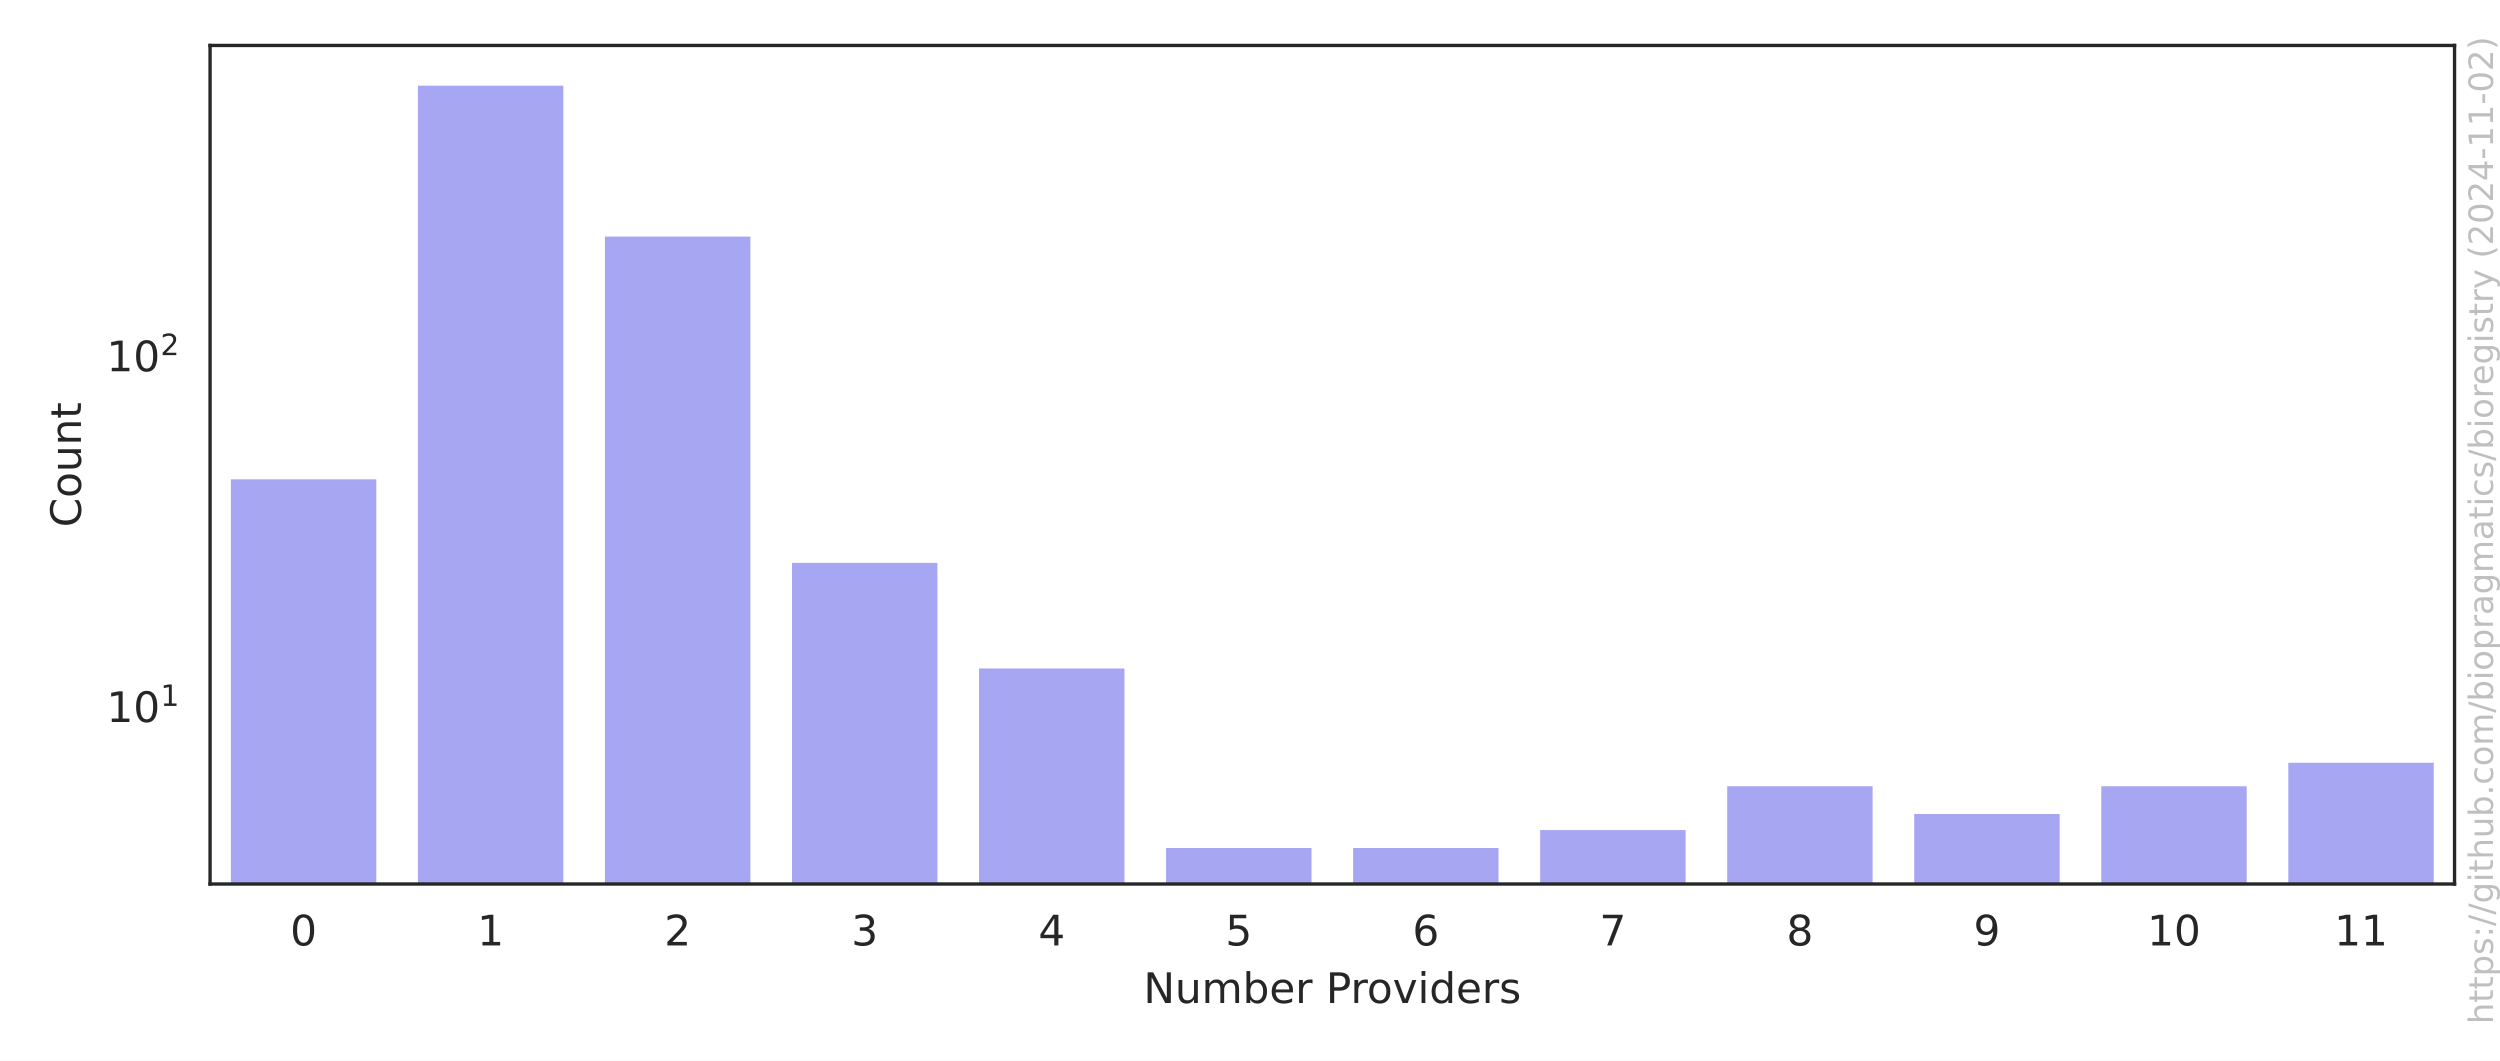
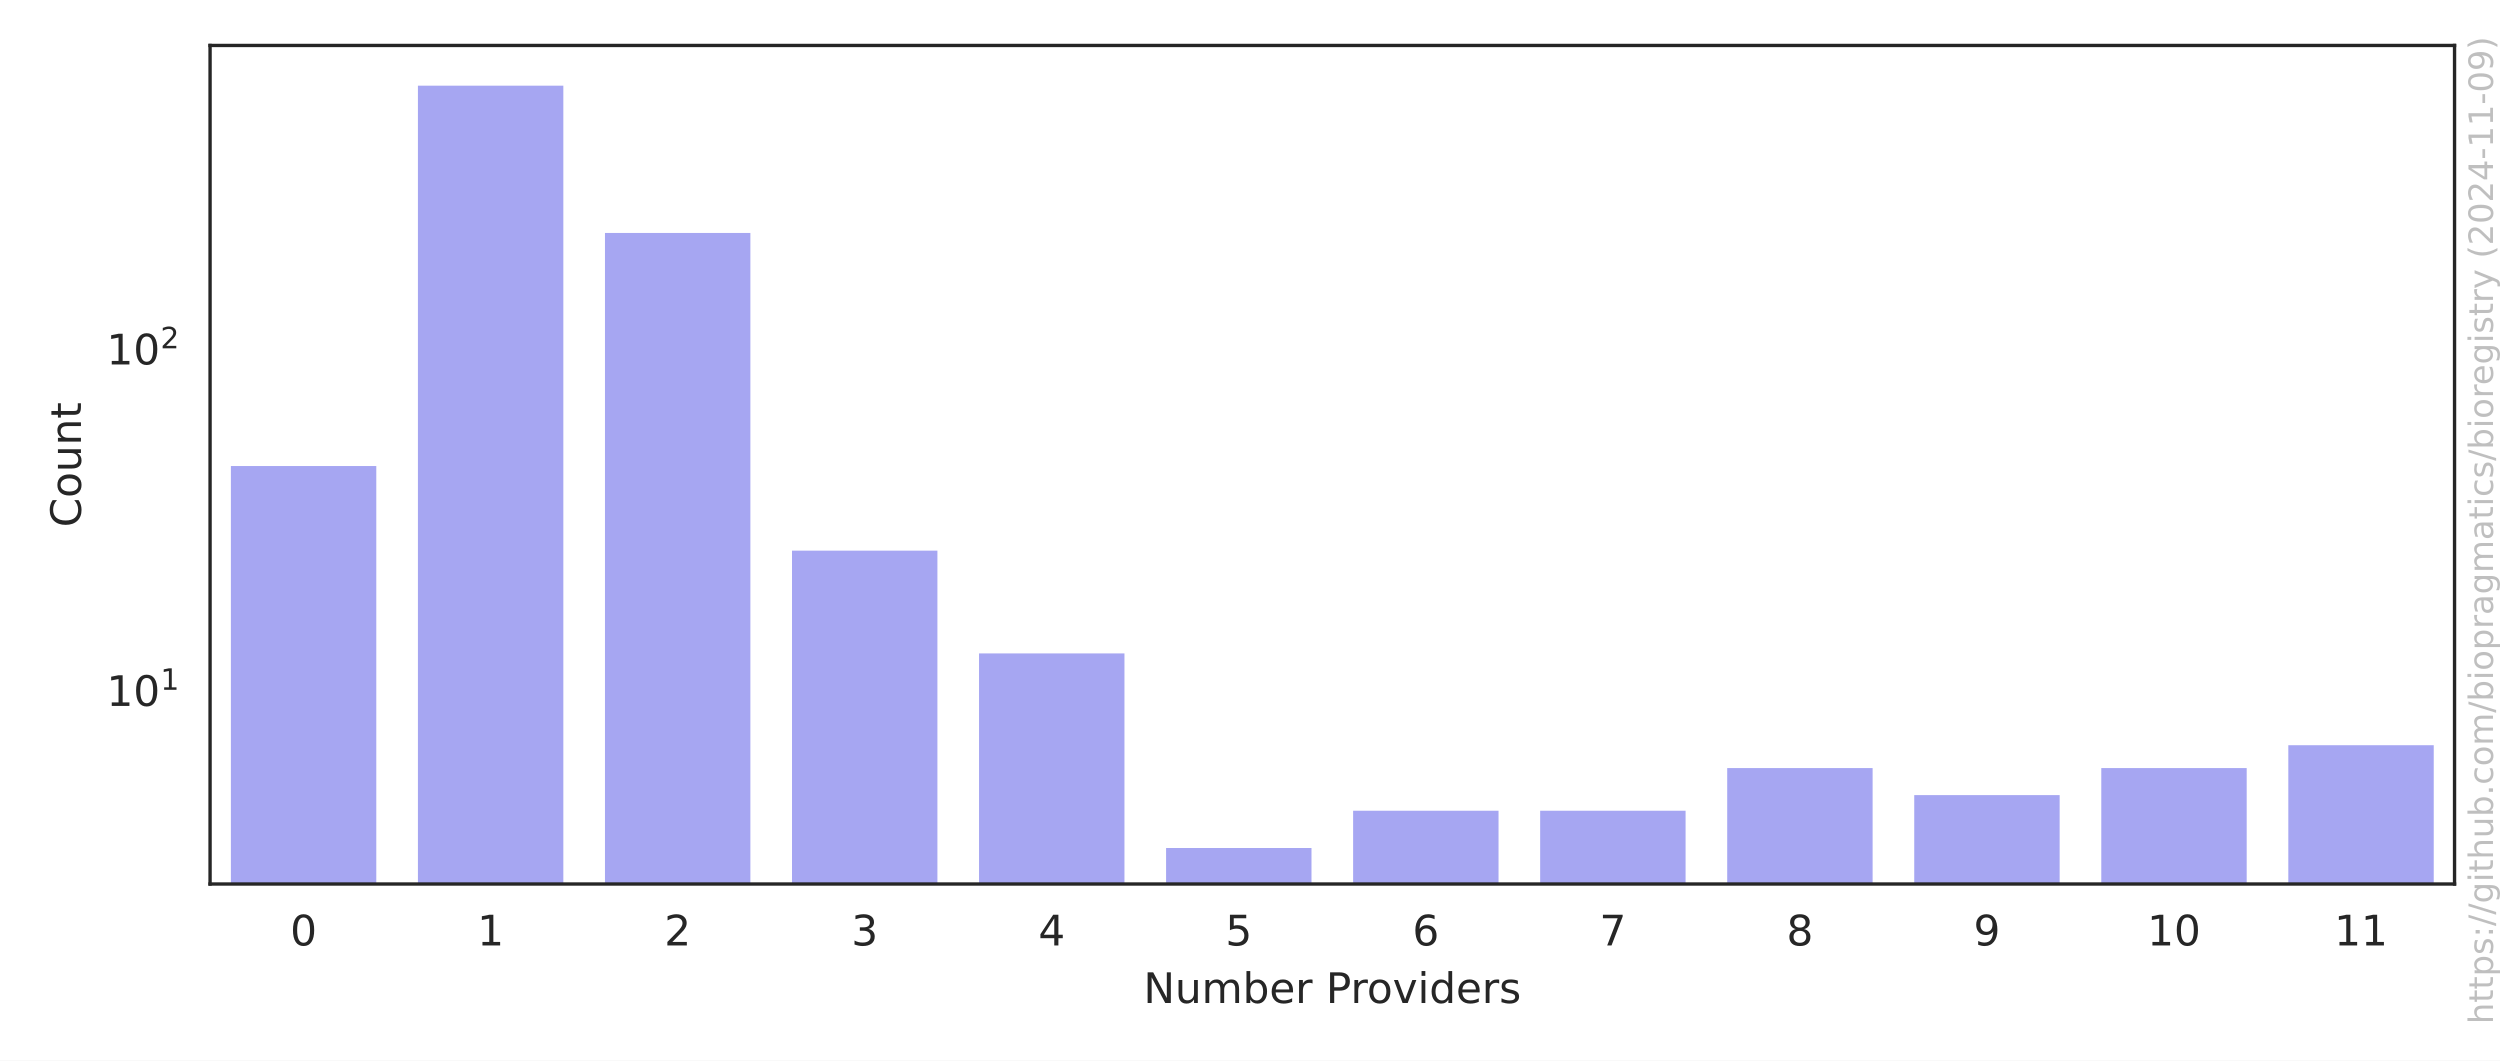
<svg xmlns="http://www.w3.org/2000/svg" xmlns:xlink="http://www.w3.org/1999/xlink" width="594pt" height="252pt" viewBox="0 0 594 252" version="1.1">
  <defs>
    <style type="text/css">*{stroke-linejoin: round; stroke-linecap: butt}</style>
  </defs>
  <g id="figure_1">
    <g id="patch_1">
      <path d="M 0 252  L 594 252  L 594 0  L 0 0  z " style="fill: #ffffff" />
    </g>
    <g id="axes_1">
      <g id="patch_2">
        <path d="M 49.913 210.04  L 583.2 210.04  L 583.2 10.8  L 49.913 10.8  z " style="fill: #ffffff" />
      </g>
      <g id="matplotlib.axis_1">
        <g id="xtick_1">
          <g id="text_1">
            <g style="fill: #262626" transform="translate(68.95174 224.6384) scale(0.1 -0.1)">
              <defs>
                <path id="DejaVuSans-30" d="M 2034 4250  Q 1547 4250 1301 3770  Q 1056 3291 1056 2328  Q 1056 1369 1301 889  Q 1547 409 2034 409  Q 2525 409 2770 889  Q 3016 1369 3016 2328  Q 3016 3291 2770 3770  Q 2525 4250 2034 4250  z M 2034 4750  Q 2819 4750 3233 4129  Q 3647 3509 3647 2328  Q 3647 1150 3233 529  Q 2819 -91 2034 -91  Q 1250 -91 836 529  Q 422 1150 422 2328  Q 422 3509 836 4129  Q 1250 4750 2034 4750  z " transform="scale(0.015625)" />
              </defs>
              <use xlink:href="#DejaVuSans-30" />
            </g>
          </g>
        </g>
        <g id="xtick_2">
          <g id="text_2">
            <g style="fill: #262626" transform="translate(113.3923 224.6384) scale(0.1 -0.1)">
              <defs>
                <path id="DejaVuSans-31" d="M 794 531  L 1825 531  L 1825 4091  L 703 3866  L 703 4441  L 1819 4666  L 2450 4666  L 2450 531  L 3481 531  L 3481 0  L 794 0  L 794 531  z " transform="scale(0.015625)" />
              </defs>
              <use xlink:href="#DejaVuSans-31" />
            </g>
          </g>
        </g>
        <g id="xtick_3">
          <g id="text_3">
            <g style="fill: #262626" transform="translate(157.833 224.6384) scale(0.1 -0.1)">
              <defs>
                <path id="DejaVuSans-32" d="M 1228 531  L 3431 531  L 3431 0  L 469 0  L 469 531  Q 828 903 1448 1529  Q 2069 2156 2228 2338  Q 2531 2678 2651 2914  Q 2772 3150 2772 3378  Q 2772 3750 2511 3984  Q 2250 4219 1831 4219  Q 1534 4219 1204 4116  Q 875 4013 500 3803  L 500 4441  Q 881 4594 1212 4672  Q 1544 4750 1819 4750  Q 2544 4750 2975 4387  Q 3406 4025 3406 3419  Q 3406 3131 3298 2873  Q 3191 2616 2906 2266  Q 2828 2175 2409 1742  Q 1991 1309 1228 531  z " transform="scale(0.015625)" />
              </defs>
              <use xlink:href="#DejaVuSans-32" />
            </g>
          </g>
        </g>
        <g id="xtick_4">
          <g id="text_4">
            <g style="fill: #262626" transform="translate(202.2736 224.6384) scale(0.1 -0.1)">
              <defs>
                <path id="DejaVuSans-33" d="M 2597 2516  Q 3050 2419 3304 2112  Q 3559 1806 3559 1356  Q 3559 666 3084 287  Q 2609 -91 1734 -91  Q 1441 -91 1130 -33  Q 819 25 488 141  L 488 750  Q 750 597 1062 519  Q 1375 441 1716 441  Q 2309 441 2620 675  Q 2931 909 2931 1356  Q 2931 1769 2642 2001  Q 2353 2234 1838 2234  L 1294 2234  L 1294 2753  L 1863 2753  Q 2328 2753 2575 2939  Q 2822 3125 2822 3475  Q 2822 3834 2567 4026  Q 2313 4219 1838 4219  Q 1578 4219 1281 4162  Q 984 4106 628 3988  L 628 4550  Q 988 4650 1302 4700  Q 1616 4750 1894 4750  Q 2613 4750 3031 4423  Q 3450 4097 3450 3541  Q 3450 3153 3228 2886  Q 3006 2619 2597 2516  z " transform="scale(0.015625)" />
              </defs>
              <use xlink:href="#DejaVuSans-33" />
            </g>
          </g>
        </g>
        <g id="xtick_5">
          <g id="text_5">
            <g style="fill: #262626" transform="translate(246.7142 224.6384) scale(0.1 -0.1)">
              <defs>
                <path id="DejaVuSans-34" d="M 2419 4116  L 825 1625  L 2419 1625  L 2419 4116  z M 2253 4666  L 3047 4666  L 3047 1625  L 3713 1625  L 3713 1100  L 3047 1100  L 3047 0  L 2419 0  L 2419 1100  L 313 1100  L 313 1709  L 2253 4666  z " transform="scale(0.015625)" />
              </defs>
              <use xlink:href="#DejaVuSans-34" />
            </g>
          </g>
        </g>
        <g id="xtick_6">
          <g id="text_6">
            <g style="fill: #262626" transform="translate(291.1548 224.6384) scale(0.1 -0.1)">
              <defs>
                <path id="DejaVuSans-35" d="M 691 4666  L 3169 4666  L 3169 4134  L 1269 4134  L 1269 2991  Q 1406 3038 1543 3061  Q 1681 3084 1819 3084  Q 2600 3084 3056 2656  Q 3513 2228 3513 1497  Q 3513 744 3044 326  Q 2575 -91 1722 -91  Q 1428 -91 1123 -41  Q 819 9 494 109  L 494 744  Q 775 591 1075 516  Q 1375 441 1709 441  Q 2250 441 2565 725  Q 2881 1009 2881 1497  Q 2881 1984 2565 2268  Q 2250 2553 1709 2553  Q 1456 2553 1204 2497  Q 953 2441 691 2322  L 691 4666  z " transform="scale(0.015625)" />
              </defs>
              <use xlink:href="#DejaVuSans-35" />
            </g>
          </g>
        </g>
        <g id="xtick_7">
          <g id="text_7">
            <g style="fill: #262626" transform="translate(335.5954 224.6384) scale(0.1 -0.1)">
              <defs>
                <path id="DejaVuSans-36" d="M 2113 2584  Q 1688 2584 1439 2293  Q 1191 2003 1191 1497  Q 1191 994 1439 701  Q 1688 409 2113 409  Q 2538 409 2786 701  Q 3034 994 3034 1497  Q 3034 2003 2786 2293  Q 2538 2584 2113 2584  z M 3366 4563  L 3366 3988  Q 3128 4100 2886 4159  Q 2644 4219 2406 4219  Q 1781 4219 1451 3797  Q 1122 3375 1075 2522  Q 1259 2794 1537 2939  Q 1816 3084 2150 3084  Q 2853 3084 3261 2657  Q 3669 2231 3669 1497  Q 3669 778 3244 343  Q 2819 -91 2113 -91  Q 1303 -91 875 529  Q 447 1150 447 2328  Q 447 3434 972 4092  Q 1497 4750 2381 4750  Q 2619 4750 2861 4703  Q 3103 4656 3366 4563  z " transform="scale(0.015625)" />
              </defs>
              <use xlink:href="#DejaVuSans-36" />
            </g>
          </g>
        </g>
        <g id="xtick_8">
          <g id="text_8">
            <g style="fill: #262626" transform="translate(380.036 224.6384) scale(0.1 -0.1)">
              <defs>
                <path id="DejaVuSans-37" d="M 525 4666  L 3525 4666  L 3525 4397  L 1831 0  L 1172 0  L 2766 4134  L 525 4134  L 525 4666  z " transform="scale(0.015625)" />
              </defs>
              <use xlink:href="#DejaVuSans-37" />
            </g>
          </g>
        </g>
        <g id="xtick_9">
          <g id="text_9">
            <g style="fill: #262626" transform="translate(424.4766 224.6384) scale(0.1 -0.1)">
              <defs>
                <path id="DejaVuSans-38" d="M 2034 2216  Q 1584 2216 1326 1975  Q 1069 1734 1069 1313  Q 1069 891 1326 650  Q 1584 409 2034 409  Q 2484 409 2743 651  Q 3003 894 3003 1313  Q 3003 1734 2745 1975  Q 2488 2216 2034 2216  z M 1403 2484  Q 997 2584 770 2862  Q 544 3141 544 3541  Q 544 4100 942 4425  Q 1341 4750 2034 4750  Q 2731 4750 3128 4425  Q 3525 4100 3525 3541  Q 3525 3141 3298 2862  Q 3072 2584 2669 2484  Q 3125 2378 3379 2068  Q 3634 1759 3634 1313  Q 3634 634 3220 271  Q 2806 -91 2034 -91  Q 1263 -91 848 271  Q 434 634 434 1313  Q 434 1759 690 2068  Q 947 2378 1403 2484  z M 1172 3481  Q 1172 3119 1398 2916  Q 1625 2713 2034 2713  Q 2441 2713 2670 2916  Q 2900 3119 2900 3481  Q 2900 3844 2670 4047  Q 2441 4250 2034 4250  Q 1625 4250 1398 4047  Q 1172 3844 1172 3481  z " transform="scale(0.015625)" />
              </defs>
              <use xlink:href="#DejaVuSans-38" />
            </g>
          </g>
        </g>
        <g id="xtick_10">
          <g id="text_10">
            <g style="fill: #262626" transform="translate(468.9172 224.6384) scale(0.1 -0.1)">
              <defs>
                <path id="DejaVuSans-39" d="M 703 97  L 703 672  Q 941 559 1184 500  Q 1428 441 1663 441  Q 2288 441 2617 861  Q 2947 1281 2994 2138  Q 2813 1869 2534 1725  Q 2256 1581 1919 1581  Q 1219 1581 811 2004  Q 403 2428 403 3163  Q 403 3881 828 4315  Q 1253 4750 1959 4750  Q 2769 4750 3195 4129  Q 3622 3509 3622 2328  Q 3622 1225 3098 567  Q 2575 -91 1691 -91  Q 1453 -91 1209 -44  Q 966 3 703 97  z M 1959 2075  Q 2384 2075 2632 2365  Q 2881 2656 2881 3163  Q 2881 3666 2632 3958  Q 2384 4250 1959 4250  Q 1534 4250 1286 3958  Q 1038 3666 1038 3163  Q 1038 2656 1286 2365  Q 1534 2075 1959 2075  z " transform="scale(0.015625)" />
              </defs>
              <use xlink:href="#DejaVuSans-39" />
            </g>
          </g>
        </g>
        <g id="xtick_11">
          <g id="text_11">
            <g style="fill: #262626" transform="translate(510.1766 224.6384) scale(0.1 -0.1)">
              <use xlink:href="#DejaVuSans-31" />
              <use xlink:href="#DejaVuSans-30" x="63.623" />
            </g>
          </g>
        </g>
        <g id="xtick_12">
          <g id="text_12">
            <g style="fill: #262626" transform="translate(554.6172 224.6384) scale(0.1 -0.1)">
              <use xlink:href="#DejaVuSans-31" />
              <use xlink:href="#DejaVuSans-31" x="63.623" />
            </g>
          </g>
        </g>
        <g id="text_13">
          <g style="fill: #262626" transform="translate(271.6923 238.3166) scale(0.1 -0.1)">
            <defs>
              <path id="DejaVuSans-4e" d="M 628 4666  L 1478 4666  L 3547 763  L 3547 4666  L 4159 4666  L 4159 0  L 3309 0  L 1241 3903  L 1241 0  L 628 0  L 628 4666  z " transform="scale(0.015625)" />
              <path id="DejaVuSans-75" d="M 544 1381  L 544 3500  L 1119 3500  L 1119 1403  Q 1119 906 1312 657  Q 1506 409 1894 409  Q 2359 409 2629 706  Q 2900 1003 2900 1516  L 2900 3500  L 3475 3500  L 3475 0  L 2900 0  L 2900 538  Q 2691 219 2414 64  Q 2138 -91 1772 -91  Q 1169 -91 856 284  Q 544 659 544 1381  z M 1991 3584  L 1991 3584  z " transform="scale(0.015625)" />
              <path id="DejaVuSans-6d" d="M 3328 2828  Q 3544 3216 3844 3400  Q 4144 3584 4550 3584  Q 5097 3584 5394 3201  Q 5691 2819 5691 2113  L 5691 0  L 5113 0  L 5113 2094  Q 5113 2597 4934 2840  Q 4756 3084 4391 3084  Q 3944 3084 3684 2787  Q 3425 2491 3425 1978  L 3425 0  L 2847 0  L 2847 2094  Q 2847 2600 2669 2842  Q 2491 3084 2119 3084  Q 1678 3084 1418 2786  Q 1159 2488 1159 1978  L 1159 0  L 581 0  L 581 3500  L 1159 3500  L 1159 2956  Q 1356 3278 1631 3431  Q 1906 3584 2284 3584  Q 2666 3584 2933 3390  Q 3200 3197 3328 2828  z " transform="scale(0.015625)" />
              <path id="DejaVuSans-62" d="M 3116 1747  Q 3116 2381 2855 2742  Q 2594 3103 2138 3103  Q 1681 3103 1420 2742  Q 1159 2381 1159 1747  Q 1159 1113 1420 752  Q 1681 391 2138 391  Q 2594 391 2855 752  Q 3116 1113 3116 1747  z M 1159 2969  Q 1341 3281 1617 3432  Q 1894 3584 2278 3584  Q 2916 3584 3314 3078  Q 3713 2572 3713 1747  Q 3713 922 3314 415  Q 2916 -91 2278 -91  Q 1894 -91 1617 61  Q 1341 213 1159 525  L 1159 0  L 581 0  L 581 4863  L 1159 4863  L 1159 2969  z " transform="scale(0.015625)" />
              <path id="DejaVuSans-65" d="M 3597 1894  L 3597 1613  L 953 1613  Q 991 1019 1311 708  Q 1631 397 2203 397  Q 2534 397 2845 478  Q 3156 559 3463 722  L 3463 178  Q 3153 47 2828 -22  Q 2503 -91 2169 -91  Q 1331 -91 842 396  Q 353 884 353 1716  Q 353 2575 817 3079  Q 1281 3584 2069 3584  Q 2775 3584 3186 3129  Q 3597 2675 3597 1894  z M 3022 2063  Q 3016 2534 2758 2815  Q 2500 3097 2075 3097  Q 1594 3097 1305 2825  Q 1016 2553 972 2059  L 3022 2063  z " transform="scale(0.015625)" />
              <path id="DejaVuSans-72" d="M 2631 2963  Q 2534 3019 2420 3045  Q 2306 3072 2169 3072  Q 1681 3072 1420 2755  Q 1159 2438 1159 1844  L 1159 0  L 581 0  L 581 3500  L 1159 3500  L 1159 2956  Q 1341 3275 1631 3429  Q 1922 3584 2338 3584  Q 2397 3584 2469 3576  Q 2541 3569 2628 3553  L 2631 2963  z " transform="scale(0.015625)" />
              <path id="DejaVuSans-20" transform="scale(0.015625)" />
              <path id="DejaVuSans-50" d="M 1259 4147  L 1259 2394  L 2053 2394  Q 2494 2394 2734 2622  Q 2975 2850 2975 3272  Q 2975 3691 2734 3919  Q 2494 4147 2053 4147  L 1259 4147  z M 628 4666  L 2053 4666  Q 2838 4666 3239 4311  Q 3641 3956 3641 3272  Q 3641 2581 3239 2228  Q 2838 1875 2053 1875  L 1259 1875  L 1259 0  L 628 0  L 628 4666  z " transform="scale(0.015625)" />
              <path id="DejaVuSans-6f" d="M 1959 3097  Q 1497 3097 1228 2736  Q 959 2375 959 1747  Q 959 1119 1226 758  Q 1494 397 1959 397  Q 2419 397 2687 759  Q 2956 1122 2956 1747  Q 2956 2369 2687 2733  Q 2419 3097 1959 3097  z M 1959 3584  Q 2709 3584 3137 3096  Q 3566 2609 3566 1747  Q 3566 888 3137 398  Q 2709 -91 1959 -91  Q 1206 -91 779 398  Q 353 888 353 1747  Q 353 2609 779 3096  Q 1206 3584 1959 3584  z " transform="scale(0.015625)" />
              <path id="DejaVuSans-76" d="M 191 3500  L 800 3500  L 1894 563  L 2988 3500  L 3597 3500  L 2284 0  L 1503 0  L 191 3500  z " transform="scale(0.015625)" />
              <path id="DejaVuSans-69" d="M 603 3500  L 1178 3500  L 1178 0  L 603 0  L 603 3500  z M 603 4863  L 1178 4863  L 1178 4134  L 603 4134  L 603 4863  z " transform="scale(0.015625)" />
              <path id="DejaVuSans-64" d="M 2906 2969  L 2906 4863  L 3481 4863  L 3481 0  L 2906 0  L 2906 525  Q 2725 213 2448 61  Q 2172 -91 1784 -91  Q 1150 -91 751 415  Q 353 922 353 1747  Q 353 2572 751 3078  Q 1150 3584 1784 3584  Q 2172 3584 2448 3432  Q 2725 3281 2906 2969  z M 947 1747  Q 947 1113 1208 752  Q 1469 391 1925 391  Q 2381 391 2643 752  Q 2906 1113 2906 1747  Q 2906 2381 2643 2742  Q 2381 3103 1925 3103  Q 1469 3103 1208 2742  Q 947 2381 947 1747  z " transform="scale(0.015625)" />
              <path id="DejaVuSans-73" d="M 2834 3397  L 2834 2853  Q 2591 2978 2328 3040  Q 2066 3103 1784 3103  Q 1356 3103 1142 2972  Q 928 2841 928 2578  Q 928 2378 1081 2264  Q 1234 2150 1697 2047  L 1894 2003  Q 2506 1872 2764 1633  Q 3022 1394 3022 966  Q 3022 478 2636 193  Q 2250 -91 1575 -91  Q 1294 -91 989 -36  Q 684 19 347 128  L 347 722  Q 666 556 975 473  Q 1284 391 1588 391  Q 1994 391 2212 530  Q 2431 669 2431 922  Q 2431 1156 2273 1281  Q 2116 1406 1581 1522  L 1381 1569  Q 847 1681 609 1914  Q 372 2147 372 2553  Q 372 3047 722 3315  Q 1072 3584 1716 3584  Q 2034 3584 2315 3537  Q 2597 3491 2834 3397  z " transform="scale(0.015625)" />
            </defs>
            <use xlink:href="#DejaVuSans-4e" />
            <use xlink:href="#DejaVuSans-75" x="74.805" />
            <use xlink:href="#DejaVuSans-6d" x="138.184" />
            <use xlink:href="#DejaVuSans-62" x="235.596" />
            <use xlink:href="#DejaVuSans-65" x="299.072" />
            <use xlink:href="#DejaVuSans-72" x="360.596" />
            <use xlink:href="#DejaVuSans-20" x="401.709" />
            <use xlink:href="#DejaVuSans-50" x="433.496" />
            <use xlink:href="#DejaVuSans-72" x="492.049" />
            <use xlink:href="#DejaVuSans-6f" x="530.912" />
            <use xlink:href="#DejaVuSans-76" x="592.094" />
            <use xlink:href="#DejaVuSans-69" x="651.273" />
            <use xlink:href="#DejaVuSans-64" x="679.057" />
            <use xlink:href="#DejaVuSans-65" x="742.533" />
            <use xlink:href="#DejaVuSans-72" x="804.057" />
            <use xlink:href="#DejaVuSans-73" x="845.17" />
          </g>
        </g>
      </g>
      <g id="matplotlib.axis_2">
        <g id="ytick_1">
          <g id="text_14">
-             <g style="fill: #262626" transform="translate(25.31268 171.6215) scale(0.1 -0.1)">
+             <g style="fill: #262626" transform="translate(25.31268 167.7944) scale(0.1 -0.1)">
              <use xlink:href="#DejaVuSans-31" transform="translate(0 0.684375)" />
              <use xlink:href="#DejaVuSans-30" transform="translate(63.62305 0.684375)" />
              <use xlink:href="#DejaVuSans-31" transform="translate(128.2031 38.96563) scale(0.7)" />
            </g>
          </g>
        </g>
        <g id="ytick_2">
          <g id="text_15">
-             <g style="fill: #262626" transform="translate(25.31268 88.2891) scale(0.1 -0.1)">
+             <g style="fill: #262626" transform="translate(25.31268 86.66717) scale(0.1 -0.1)">
              <use xlink:href="#DejaVuSans-31" transform="translate(0 0.765625)" />
              <use xlink:href="#DejaVuSans-30" transform="translate(63.62305 0.765625)" />
              <use xlink:href="#DejaVuSans-32" transform="translate(128.2031 39.04688) scale(0.7)" />
            </g>
          </g>
        </g>
        <g id="ytick_3" />
        <g id="ytick_4" />
        <g id="ytick_5" />
        <g id="ytick_6" />
        <g id="ytick_7" />
        <g id="ytick_8" />
        <g id="ytick_9" />
        <g id="ytick_10" />
        <g id="ytick_11" />
        <g id="ytick_12" />
        <g id="ytick_13" />
        <g id="ytick_14" />
        <g id="ytick_15" />
        <g id="ytick_16" />
        <g id="ytick_17" />
        <g id="ytick_18" />
        <g id="ytick_19" />
        <g id="ytick_20" />
        <g id="ytick_21" />
        <g id="ytick_22" />
+         <g id="ytick_23" />
        <g id="text_16">
          <g style="fill: #262626" transform="translate(19.233 125.2684) rotate(-90) scale(0.1 -0.1)">
            <defs>
              <path id="DejaVuSans-43" d="M 4122 4306  L 4122 3641  Q 3803 3938 3442 4084  Q 3081 4231 2675 4231  Q 1875 4231 1450 3742  Q 1025 3253 1025 2328  Q 1025 1406 1450 917  Q 1875 428 2675 428  Q 3081 428 3442 575  Q 3803 722 4122 1019  L 4122 359  Q 3791 134 3420 21  Q 3050 -91 2638 -91  Q 1578 -91 968 557  Q 359 1206 359 2328  Q 359 3453 968 4101  Q 1578 4750 2638 4750  Q 3056 4750 3426 4639  Q 3797 4528 4122 4306  z " transform="scale(0.015625)" />
              <path id="DejaVuSans-6e" d="M 3513 2113  L 3513 0  L 2938 0  L 2938 2094  Q 2938 2591 2744 2837  Q 2550 3084 2163 3084  Q 1697 3084 1428 2787  Q 1159 2491 1159 1978  L 1159 0  L 581 0  L 581 3500  L 1159 3500  L 1159 2956  Q 1366 3272 1645 3428  Q 1925 3584 2291 3584  Q 2894 3584 3203 3211  Q 3513 2838 3513 2113  z " transform="scale(0.015625)" />
              <path id="DejaVuSans-74" d="M 1172 4494  L 1172 3500  L 2356 3500  L 2356 3053  L 1172 3053  L 1172 1153  Q 1172 725 1289 603  Q 1406 481 1766 481  L 2356 481  L 2356 0  L 1766 0  Q 1100 0 847 248  Q 594 497 594 1153  L 594 3053  L 172 3053  L 172 3500  L 594 3500  L 594 4494  L 1172 4494  z " transform="scale(0.015625)" />
            </defs>
            <use xlink:href="#DejaVuSans-43" />
            <use xlink:href="#DejaVuSans-6f" x="69.824" />
            <use xlink:href="#DejaVuSans-75" x="131.006" />
            <use xlink:href="#DejaVuSans-6e" x="194.385" />
            <use xlink:href="#DejaVuSans-74" x="257.764" />
          </g>
        </g>
      </g>
      <g id="patch_3">
-         <path d="M 54.357 83583.599  L 89.909 83583.599  L 89.909 113.389  L 54.357 113.389  z " clip-path="url(#p39f59fb823)" style="fill: #2020df; opacity: 0.4; stroke: #ffffff; stroke-linejoin: miter" />
+         <path d="M 54.357 81372.321  L 89.909 81372.321  L 89.909 110.227  L 54.357 110.227  z " clip-path="url(#p39f59fb823)" style="fill: #2020df; opacity: 0.4; stroke: #ffffff; stroke-linejoin: miter" />
      </g>
      <g id="patch_4">
-         <path d="M 98.797 83583.599  L 134.35 83583.599  L 134.35 19.856  L 98.797 19.856  z " clip-path="url(#p39f59fb823)" style="fill: #2020df; opacity: 0.4; stroke: #ffffff; stroke-linejoin: miter" />
+         <path d="M 98.797 81372.321  L 134.35 81372.321  L 134.35 19.856  L 98.797 19.856  z " clip-path="url(#p39f59fb823)" style="fill: #2020df; opacity: 0.4; stroke: #ffffff; stroke-linejoin: miter" />
      </g>
      <g id="patch_5">
-         <path d="M 143.238 83583.599  L 178.79 83583.599  L 178.79 55.709  L 143.238 55.709  z " clip-path="url(#p39f59fb823)" style="fill: #2020df; opacity: 0.4; stroke: #ffffff; stroke-linejoin: miter" />
+         <path d="M 143.238 81372.321  L 178.79 81372.321  L 178.79 54.849  L 143.238 54.849  z " clip-path="url(#p39f59fb823)" style="fill: #2020df; opacity: 0.4; stroke: #ffffff; stroke-linejoin: miter" />
      </g>
      <g id="patch_6">
-         <path d="M 187.679 83583.599  L 223.231 83583.599  L 223.231 133.242  L 187.679 133.242  z " clip-path="url(#p39f59fb823)" style="fill: #2020df; opacity: 0.4; stroke: #ffffff; stroke-linejoin: miter" />
+         <path d="M 187.679 81372.321  L 223.231 81372.321  L 223.231 130.33  L 187.679 130.33  z " clip-path="url(#p39f59fb823)" style="fill: #2020df; opacity: 0.4; stroke: #ffffff; stroke-linejoin: miter" />
      </g>
      <g id="patch_7">
-         <path d="M 232.119 83583.599  L 267.672 83583.599  L 267.672 158.327  L 232.119 158.327  z " clip-path="url(#p39f59fb823)" style="fill: #2020df; opacity: 0.4; stroke: #ffffff; stroke-linejoin: miter" />
+         <path d="M 232.119 81372.321  L 267.672 81372.321  L 267.672 154.751  L 232.119 154.751  z " clip-path="url(#p39f59fb823)" style="fill: #2020df; opacity: 0.4; stroke: #ffffff; stroke-linejoin: miter" />
      </g>
      <g id="patch_8">
-         <path d="M 276.56 83583.599  L 312.112 83583.599  L 312.112 200.984  L 276.56 200.984  z " clip-path="url(#p39f59fb823)" style="fill: #2020df; opacity: 0.4; stroke: #ffffff; stroke-linejoin: miter" />
+         <path d="M 276.56 81372.321  L 312.112 81372.321  L 312.112 200.984  L 276.56 200.984  z " clip-path="url(#p39f59fb823)" style="fill: #2020df; opacity: 0.4; stroke: #ffffff; stroke-linejoin: miter" />
      </g>
      <g id="patch_9">
-         <path d="M 321 83583.599  L 356.553 83583.599  L 356.553 200.984  L 321 200.984  z " clip-path="url(#p39f59fb823)" style="fill: #2020df; opacity: 0.4; stroke: #ffffff; stroke-linejoin: miter" />
+         <path d="M 321 81372.321  L 356.553 81372.321  L 356.553 192.129  L 321 192.129  z " clip-path="url(#p39f59fb823)" style="fill: #2020df; opacity: 0.4; stroke: #ffffff; stroke-linejoin: miter" />
      </g>
      <g id="patch_10">
-         <path d="M 365.441 83583.599  L 400.994 83583.599  L 400.994 196.721  L 365.441 196.721  z " clip-path="url(#p39f59fb823)" style="fill: #2020df; opacity: 0.4; stroke: #ffffff; stroke-linejoin: miter" />
+         <path d="M 365.441 81372.321  L 400.994 81372.321  L 400.994 192.129  L 365.441 192.129  z " clip-path="url(#p39f59fb823)" style="fill: #2020df; opacity: 0.4; stroke: #ffffff; stroke-linejoin: miter" />
      </g>
      <g id="patch_11">
-         <path d="M 409.882 83583.599  L 445.434 83583.599  L 445.434 186.31  L 409.882 186.31  z " clip-path="url(#p39f59fb823)" style="fill: #2020df; opacity: 0.4; stroke: #ffffff; stroke-linejoin: miter" />
+         <path d="M 409.882 81372.321  L 445.434 81372.321  L 445.434 181.993  L 409.882 181.993  z " clip-path="url(#p39f59fb823)" style="fill: #2020df; opacity: 0.4; stroke: #ffffff; stroke-linejoin: miter" />
      </g>
      <g id="patch_12">
-         <path d="M 454.322 83583.599  L 489.875 83583.599  L 489.875 192.908  L 454.322 192.908  z " clip-path="url(#p39f59fb823)" style="fill: #2020df; opacity: 0.4; stroke: #ffffff; stroke-linejoin: miter" />
+         <path d="M 454.322 81372.321  L 489.875 81372.321  L 489.875 188.417  L 454.322 188.417  z " clip-path="url(#p39f59fb823)" style="fill: #2020df; opacity: 0.4; stroke: #ffffff; stroke-linejoin: miter" />
      </g>
      <g id="patch_13">
-         <path d="M 498.763 83583.599  L 534.315 83583.599  L 534.315 186.31  L 498.763 186.31  z " clip-path="url(#p39f59fb823)" style="fill: #2020df; opacity: 0.4; stroke: #ffffff; stroke-linejoin: miter" />
+         <path d="M 498.763 81372.321  L 534.315 81372.321  L 534.315 181.993  L 498.763 181.993  z " clip-path="url(#p39f59fb823)" style="fill: #2020df; opacity: 0.4; stroke: #ffffff; stroke-linejoin: miter" />
      </g>
      <g id="patch_14">
-         <path d="M 543.203 83583.599  L 578.756 83583.599  L 578.756 180.731  L 543.203 180.731  z " clip-path="url(#p39f59fb823)" style="fill: #2020df; opacity: 0.4; stroke: #ffffff; stroke-linejoin: miter" />
+         <path d="M 543.203 81372.321  L 578.756 81372.321  L 578.756 176.562  L 543.203 176.562  z " clip-path="url(#p39f59fb823)" style="fill: #2020df; opacity: 0.4; stroke: #ffffff; stroke-linejoin: miter" />
      </g>
      <g id="patch_15">
        <path d="M 49.913 210.04  L 49.913 10.8  " style="fill: none; stroke: #262626; stroke-width: 0.8; stroke-linejoin: miter; stroke-linecap: square" />
      </g>
      <g id="patch_16">
        <path d="M 583.2 210.04  L 583.2 10.8  " style="fill: none; stroke: #262626; stroke-width: 0.8; stroke-linejoin: miter; stroke-linecap: square" />
      </g>
      <g id="patch_17">
        <path d="M 49.913 210.04  L 583.2 210.04  " style="fill: none; stroke: #262626; stroke-width: 0.8; stroke-linejoin: miter; stroke-linecap: square" />
      </g>
      <g id="patch_18">
        <path d="M 49.913 10.8  L 583.2 10.8  " style="fill: none; stroke: #262626; stroke-width: 0.8; stroke-linejoin: miter; stroke-linecap: square" />
      </g>
    </g>
    <g id="text_17">
      <g style="fill: #808080; opacity: 0.5" transform="translate(592.3362 243.3237) rotate(-90) scale(0.08 -0.08)">
        <defs>
          <path id="DejaVuSans-68" d="M 3513 2113  L 3513 0  L 2938 0  L 2938 2094  Q 2938 2591 2744 2837  Q 2550 3084 2163 3084  Q 1697 3084 1428 2787  Q 1159 2491 1159 1978  L 1159 0  L 581 0  L 581 4863  L 1159 4863  L 1159 2956  Q 1366 3272 1645 3428  Q 1925 3584 2291 3584  Q 2894 3584 3203 3211  Q 3513 2838 3513 2113  z " transform="scale(0.015625)" />
          <path id="DejaVuSans-70" d="M 1159 525  L 1159 -1331  L 581 -1331  L 581 3500  L 1159 3500  L 1159 2969  Q 1341 3281 1617 3432  Q 1894 3584 2278 3584  Q 2916 3584 3314 3078  Q 3713 2572 3713 1747  Q 3713 922 3314 415  Q 2916 -91 2278 -91  Q 1894 -91 1617 61  Q 1341 213 1159 525  z M 3116 1747  Q 3116 2381 2855 2742  Q 2594 3103 2138 3103  Q 1681 3103 1420 2742  Q 1159 2381 1159 1747  Q 1159 1113 1420 752  Q 1681 391 2138 391  Q 2594 391 2855 752  Q 3116 1113 3116 1747  z " transform="scale(0.015625)" />
          <path id="DejaVuSans-3a" d="M 750 794  L 1409 794  L 1409 0  L 750 0  L 750 794  z M 750 3309  L 1409 3309  L 1409 2516  L 750 2516  L 750 3309  z " transform="scale(0.015625)" />
          <path id="DejaVuSans-2f" d="M 1625 4666  L 2156 4666  L 531 -594  L 0 -594  L 1625 4666  z " transform="scale(0.015625)" />
          <path id="DejaVuSans-67" d="M 2906 1791  Q 2906 2416 2648 2759  Q 2391 3103 1925 3103  Q 1463 3103 1205 2759  Q 947 2416 947 1791  Q 947 1169 1205 825  Q 1463 481 1925 481  Q 2391 481 2648 825  Q 2906 1169 2906 1791  z M 3481 434  Q 3481 -459 3084 -895  Q 2688 -1331 1869 -1331  Q 1566 -1331 1297 -1286  Q 1028 -1241 775 -1147  L 775 -588  Q 1028 -725 1275 -790  Q 1522 -856 1778 -856  Q 2344 -856 2625 -561  Q 2906 -266 2906 331  L 2906 616  Q 2728 306 2450 153  Q 2172 0 1784 0  Q 1141 0 747 490  Q 353 981 353 1791  Q 353 2603 747 3093  Q 1141 3584 1784 3584  Q 2172 3584 2450 3431  Q 2728 3278 2906 2969  L 2906 3500  L 3481 3500  L 3481 434  z " transform="scale(0.015625)" />
          <path id="DejaVuSans-2e" d="M 684 794  L 1344 794  L 1344 0  L 684 0  L 684 794  z " transform="scale(0.015625)" />
          <path id="DejaVuSans-63" d="M 3122 3366  L 3122 2828  Q 2878 2963 2633 3030  Q 2388 3097 2138 3097  Q 1578 3097 1268 2742  Q 959 2388 959 1747  Q 959 1106 1268 751  Q 1578 397 2138 397  Q 2388 397 2633 464  Q 2878 531 3122 666  L 3122 134  Q 2881 22 2623 -34  Q 2366 -91 2075 -91  Q 1284 -91 818 406  Q 353 903 353 1747  Q 353 2603 823 3093  Q 1294 3584 2113 3584  Q 2378 3584 2631 3529  Q 2884 3475 3122 3366  z " transform="scale(0.015625)" />
          <path id="DejaVuSans-61" d="M 2194 1759  Q 1497 1759 1228 1600  Q 959 1441 959 1056  Q 959 750 1161 570  Q 1363 391 1709 391  Q 2188 391 2477 730  Q 2766 1069 2766 1631  L 2766 1759  L 2194 1759  z M 3341 1997  L 3341 0  L 2766 0  L 2766 531  Q 2569 213 2275 61  Q 1981 -91 1556 -91  Q 1019 -91 701 211  Q 384 513 384 1019  Q 384 1609 779 1909  Q 1175 2209 1959 2209  L 2766 2209  L 2766 2266  Q 2766 2663 2505 2880  Q 2244 3097 1772 3097  Q 1472 3097 1187 3025  Q 903 2953 641 2809  L 641 3341  Q 956 3463 1253 3523  Q 1550 3584 1831 3584  Q 2591 3584 2966 3190  Q 3341 2797 3341 1997  z " transform="scale(0.015625)" />
          <path id="DejaVuSans-79" d="M 2059 -325  Q 1816 -950 1584 -1140  Q 1353 -1331 966 -1331  L 506 -1331  L 506 -850  L 844 -850  Q 1081 -850 1212 -737  Q 1344 -625 1503 -206  L 1606 56  L 191 3500  L 800 3500  L 1894 763  L 2988 3500  L 3597 3500  L 2059 -325  z " transform="scale(0.015625)" />
          <path id="DejaVuSans-28" d="M 1984 4856  Q 1566 4138 1362 3434  Q 1159 2731 1159 2009  Q 1159 1288 1364 580  Q 1569 -128 1984 -844  L 1484 -844  Q 1016 -109 783 600  Q 550 1309 550 2009  Q 550 2706 781 3412  Q 1013 4119 1484 4856  L 1984 4856  z " transform="scale(0.015625)" />
          <path id="DejaVuSans-2d" d="M 313 2009  L 1997 2009  L 1997 1497  L 313 1497  L 313 2009  z " transform="scale(0.015625)" />
          <path id="DejaVuSans-29" d="M 513 4856  L 1013 4856  Q 1481 4119 1714 3412  Q 1947 2706 1947 2009  Q 1947 1309 1714 600  Q 1481 -109 1013 -844  L 513 -844  Q 928 -128 1133 580  Q 1338 1288 1338 2009  Q 1338 2731 1133 3434  Q 928 4138 513 4856  z " transform="scale(0.015625)" />
        </defs>
        <use xlink:href="#DejaVuSans-68" />
        <use xlink:href="#DejaVuSans-74" x="63.379" />
        <use xlink:href="#DejaVuSans-74" x="102.588" />
        <use xlink:href="#DejaVuSans-70" x="141.797" />
        <use xlink:href="#DejaVuSans-73" x="205.273" />
        <use xlink:href="#DejaVuSans-3a" x="257.373" />
        <use xlink:href="#DejaVuSans-2f" x="291.064" />
        <use xlink:href="#DejaVuSans-2f" x="324.756" />
        <use xlink:href="#DejaVuSans-67" x="358.447" />
        <use xlink:href="#DejaVuSans-69" x="421.924" />
        <use xlink:href="#DejaVuSans-74" x="449.707" />
        <use xlink:href="#DejaVuSans-68" x="488.916" />
        <use xlink:href="#DejaVuSans-75" x="552.295" />
        <use xlink:href="#DejaVuSans-62" x="615.674" />
        <use xlink:href="#DejaVuSans-2e" x="679.15" />
        <use xlink:href="#DejaVuSans-63" x="710.938" />
        <use xlink:href="#DejaVuSans-6f" x="765.918" />
        <use xlink:href="#DejaVuSans-6d" x="827.1" />
        <use xlink:href="#DejaVuSans-2f" x="924.512" />
        <use xlink:href="#DejaVuSans-62" x="958.203" />
        <use xlink:href="#DejaVuSans-69" x="1021.68" />
        <use xlink:href="#DejaVuSans-6f" x="1049.463" />
        <use xlink:href="#DejaVuSans-70" x="1110.645" />
        <use xlink:href="#DejaVuSans-72" x="1174.121" />
        <use xlink:href="#DejaVuSans-61" x="1215.234" />
        <use xlink:href="#DejaVuSans-67" x="1276.514" />
        <use xlink:href="#DejaVuSans-6d" x="1339.99" />
        <use xlink:href="#DejaVuSans-61" x="1437.402" />
        <use xlink:href="#DejaVuSans-74" x="1498.682" />
        <use xlink:href="#DejaVuSans-69" x="1537.891" />
        <use xlink:href="#DejaVuSans-63" x="1565.674" />
        <use xlink:href="#DejaVuSans-73" x="1620.654" />
        <use xlink:href="#DejaVuSans-2f" x="1672.754" />
        <use xlink:href="#DejaVuSans-62" x="1706.445" />
        <use xlink:href="#DejaVuSans-69" x="1769.922" />
        <use xlink:href="#DejaVuSans-6f" x="1797.705" />
        <use xlink:href="#DejaVuSans-72" x="1858.887" />
        <use xlink:href="#DejaVuSans-65" x="1897.75" />
        <use xlink:href="#DejaVuSans-67" x="1959.273" />
        <use xlink:href="#DejaVuSans-69" x="2022.75" />
        <use xlink:href="#DejaVuSans-73" x="2050.533" />
        <use xlink:href="#DejaVuSans-74" x="2102.633" />
        <use xlink:href="#DejaVuSans-72" x="2141.842" />
        <use xlink:href="#DejaVuSans-79" x="2182.955" />
        <use xlink:href="#DejaVuSans-20" x="2242.135" />
        <use xlink:href="#DejaVuSans-28" x="2273.922" />
        <use xlink:href="#DejaVuSans-32" x="2312.936" />
        <use xlink:href="#DejaVuSans-30" x="2376.559" />
        <use xlink:href="#DejaVuSans-32" x="2440.182" />
        <use xlink:href="#DejaVuSans-34" x="2503.805" />
        <use xlink:href="#DejaVuSans-2d" x="2567.428" />
        <use xlink:href="#DejaVuSans-31" x="2603.512" />
        <use xlink:href="#DejaVuSans-31" x="2667.135" />
        <use xlink:href="#DejaVuSans-2d" x="2730.758" />
        <use xlink:href="#DejaVuSans-30" x="2766.842" />
-         <use xlink:href="#DejaVuSans-32" x="2830.465" />
+         <use xlink:href="#DejaVuSans-39" x="2830.465" />
        <use xlink:href="#DejaVuSans-29" x="2894.088" />
      </g>
    </g>
  </g>
  <defs>
    <clipPath id="p39f59fb823">
      <rect x="49.913" y="10.8" width="533.287" height="199.24" />
    </clipPath>
  </defs>
</svg>
